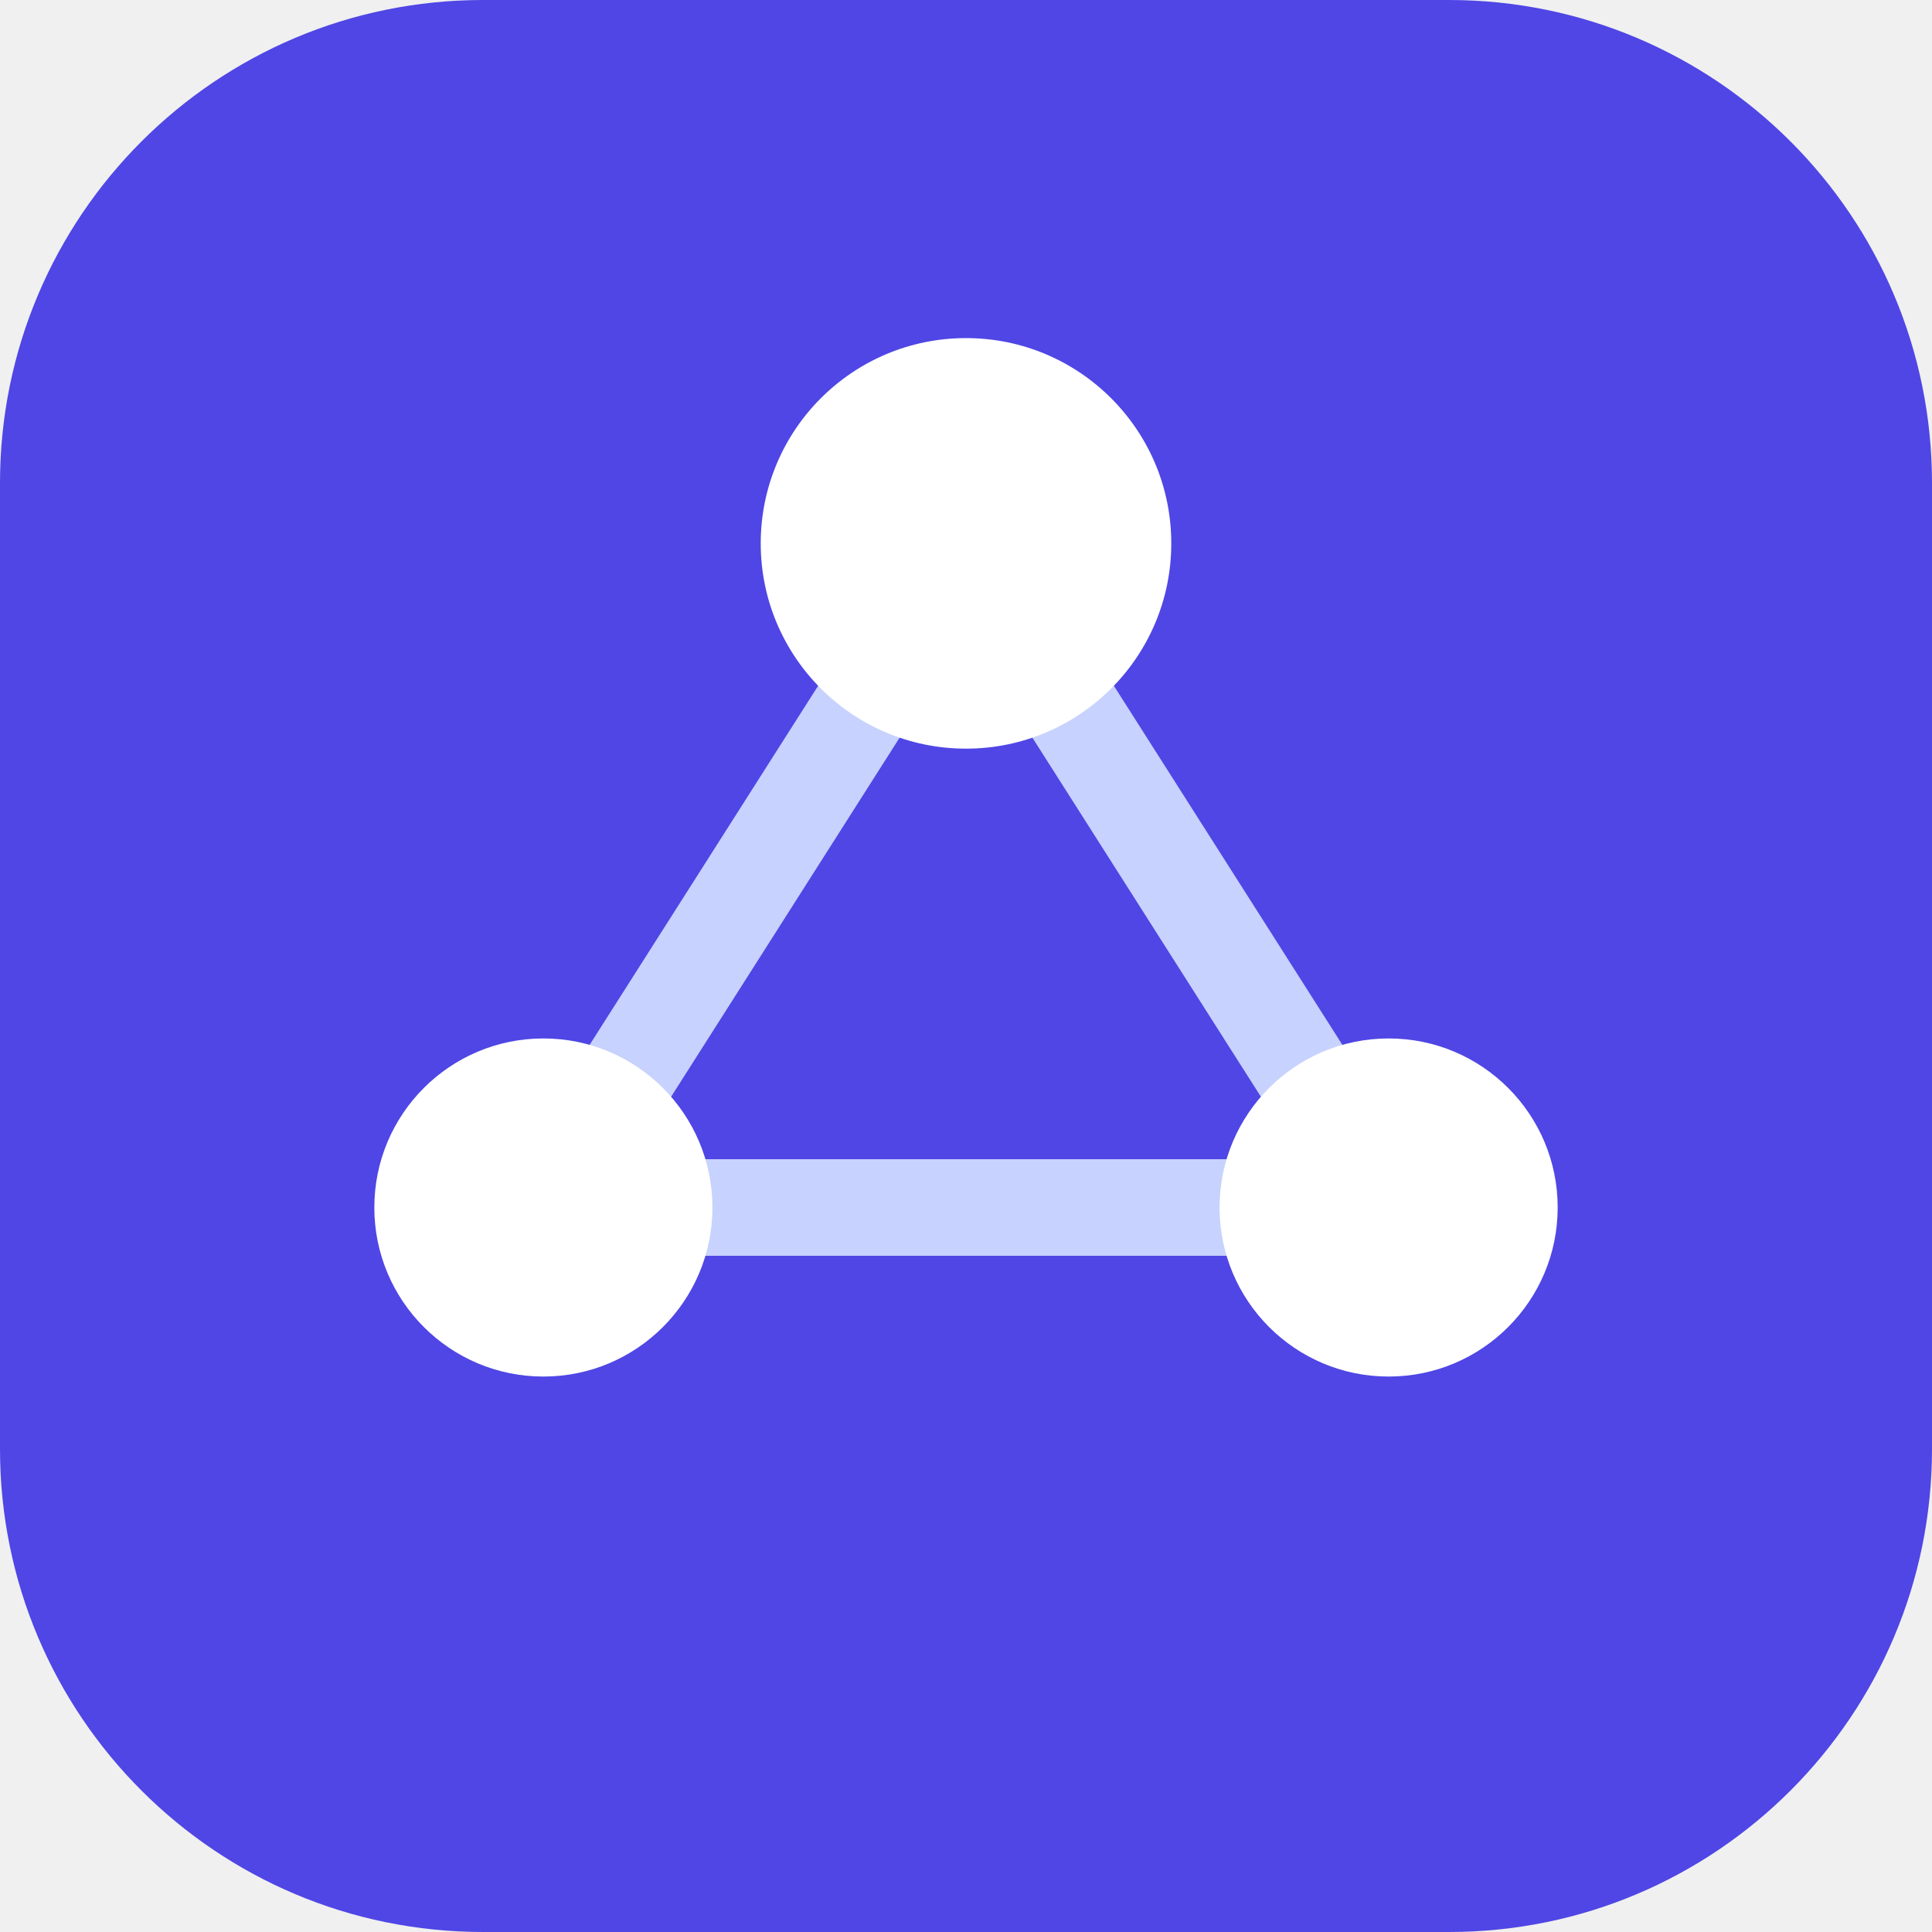
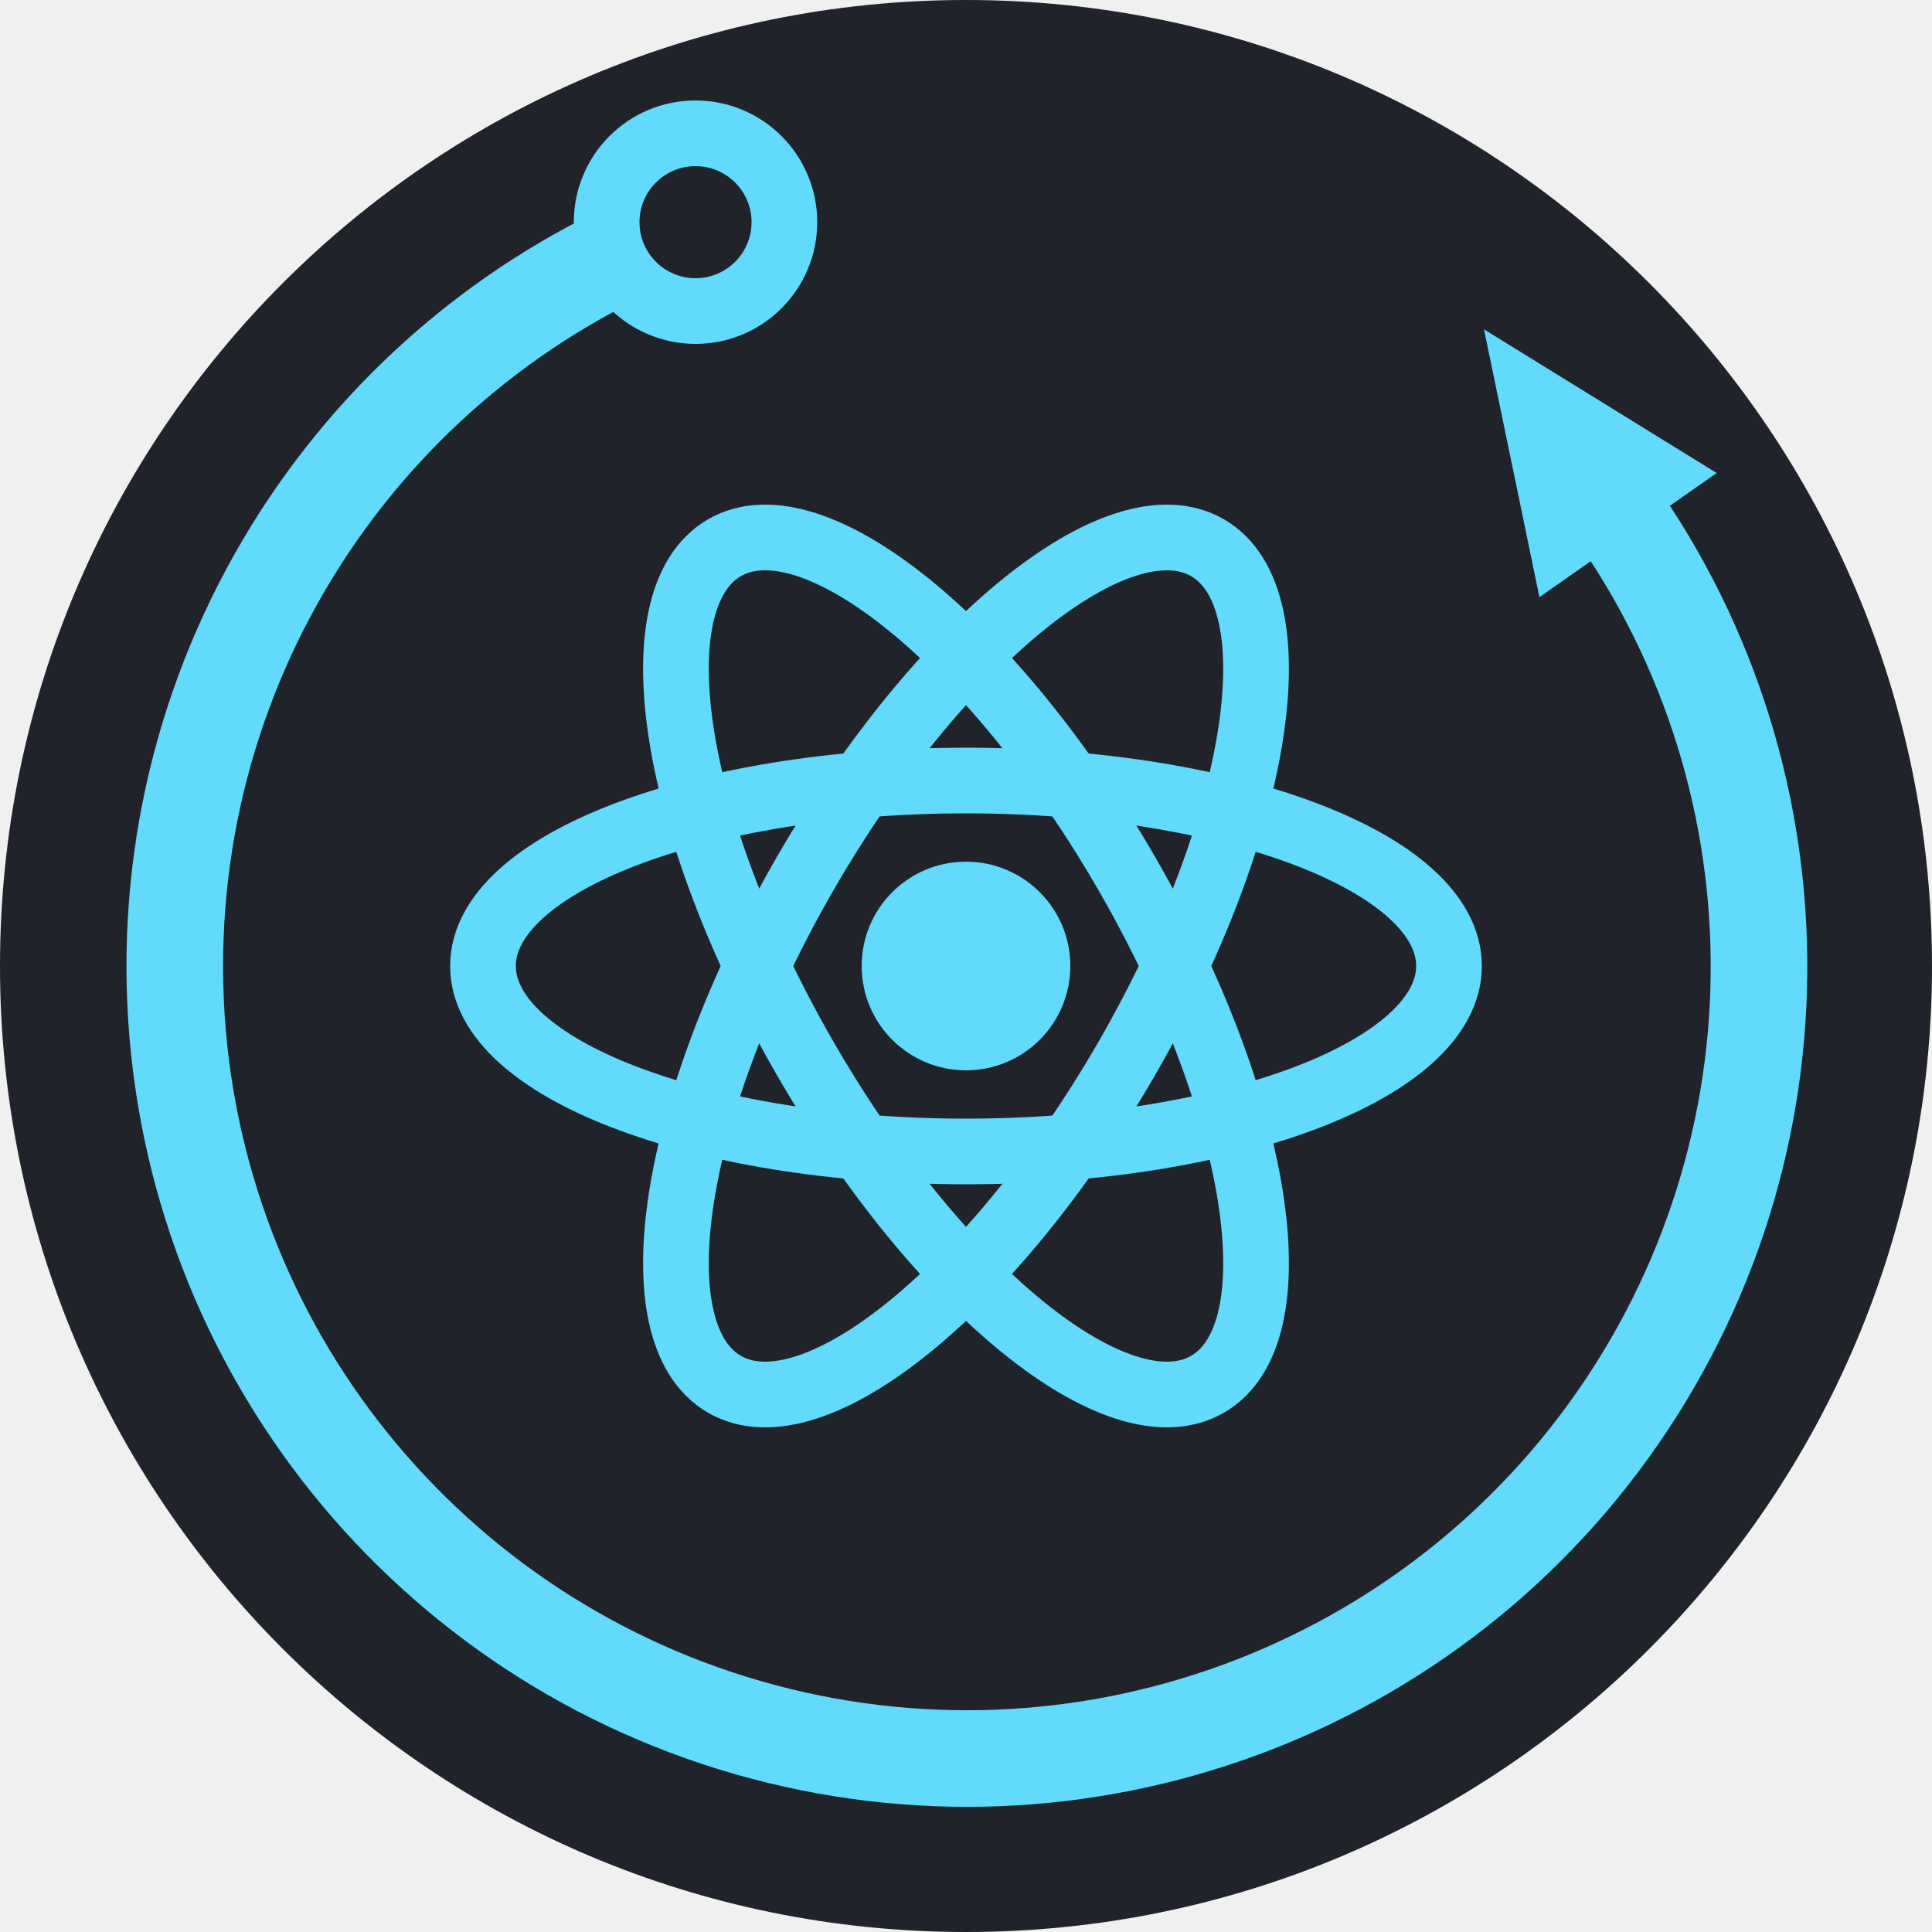
- <svg xmlns="http://www.w3.org/2000/svg" viewBox="0 0 32 32">
-   <rect width="32" height="32" rx="8" fill="#4f46e5" />
-   <g stroke="#c7d2fe" stroke-width="1.6" stroke-linecap="round">
-     <path d="M16 9 L9 20" />
-     <path d="M16 9 L23 20" />
-     <path d="M9 20 L23 20" />
+ <svg xmlns="http://www.w3.org/2000/svg" viewBox="0 0 100 100">
+   <circle cx="50" cy="50" r="50" fill="#20232a" />
+   <g fill="none" stroke="#61dafb" stroke-width="3.4">
+     <ellipse cx="50" cy="50" rx="25" ry="9.6" />
+     <ellipse cx="50" cy="50" rx="25" ry="9.6" transform="rotate(60 50 50)" />
+     <ellipse cx="50" cy="50" rx="25" ry="9.6" transform="rotate(120 50 50)" />
  </g>
-   <g fill="#ffffff">
-     <circle cx="16" cy="9" r="3.4" />
-     <circle cx="9" cy="20" r="2.8" />
-     <circle cx="23" cy="20" r="2.8" />
+   <circle cx="50" cy="50" r="5.4" fill="#61dafb" />
+   <path d="M 36 11.5 A 41 41 0 1 0 81.4 23.6" fill="none" stroke="#61dafb" stroke-width="5" stroke-linecap="round" />
+   <circle cx="36" cy="11.5" r="4.6" fill="#20232a" stroke="#61dafb" stroke-width="3.4" />
+   <g transform="translate(81.4 23.6) rotate(-35)">
+     <path d="M 0 -8 L 5.6 5 L -5.6 5 Z" fill="#61dafb" />
  </g>
</svg>
